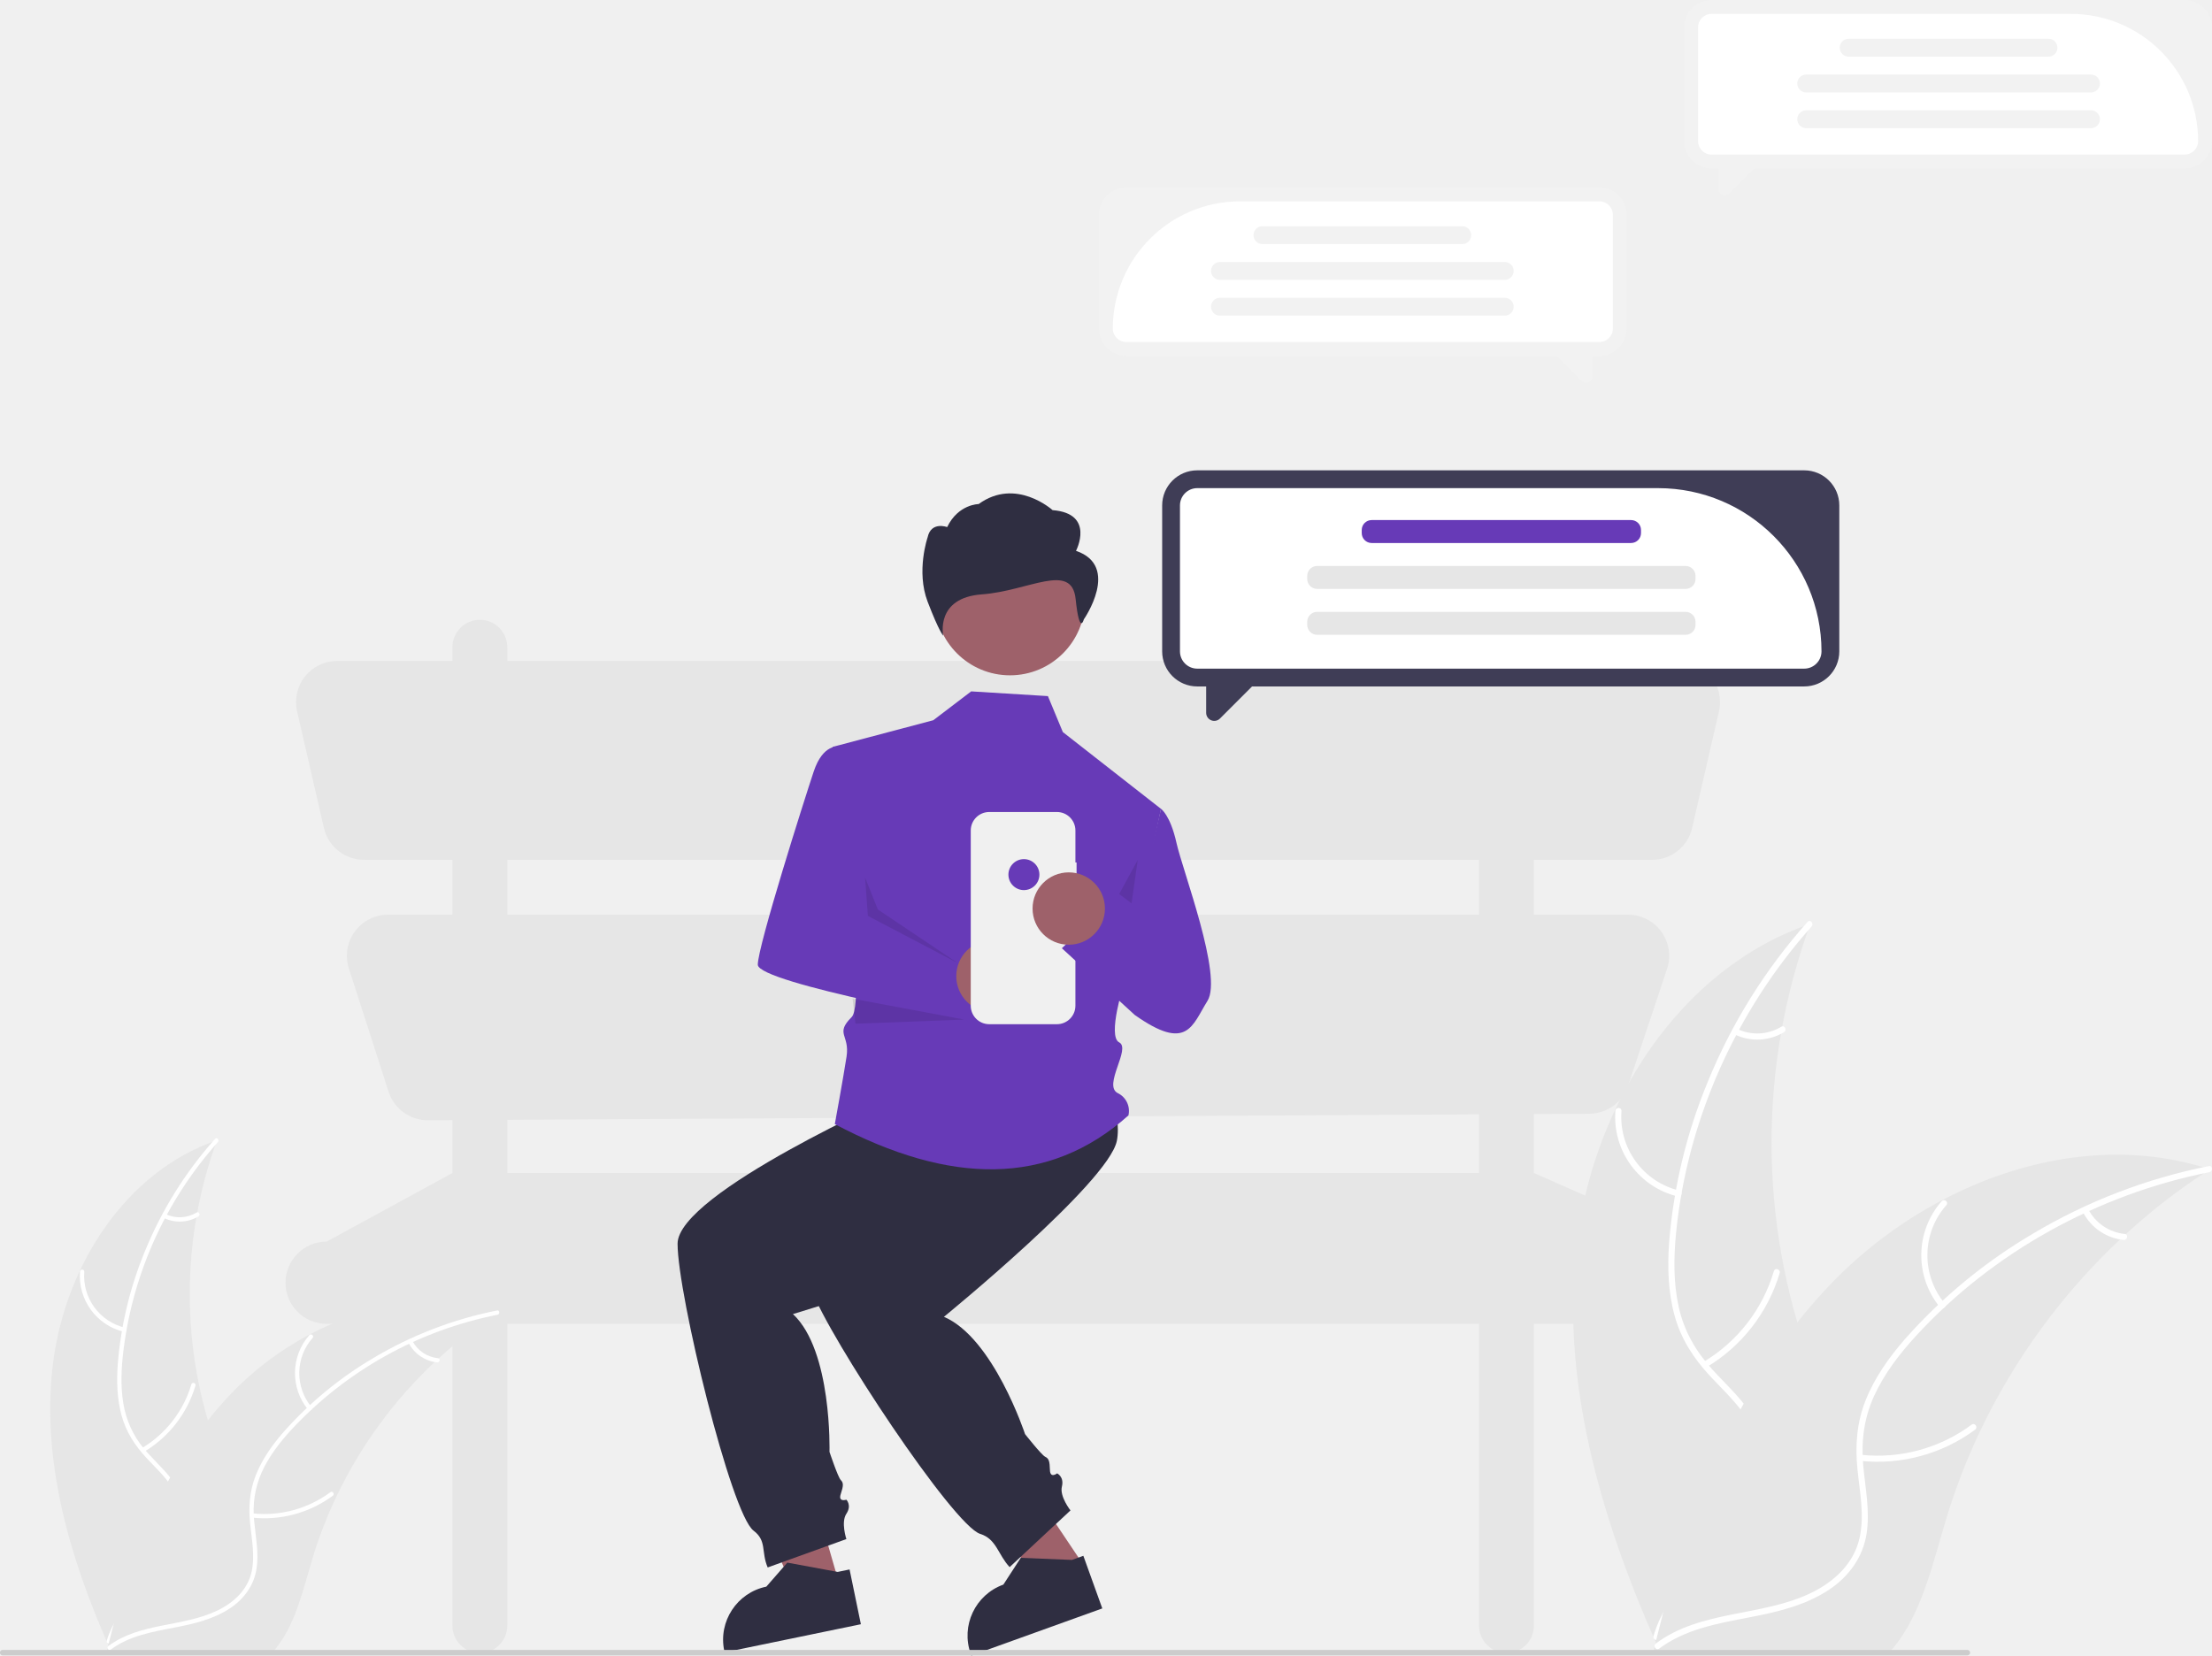
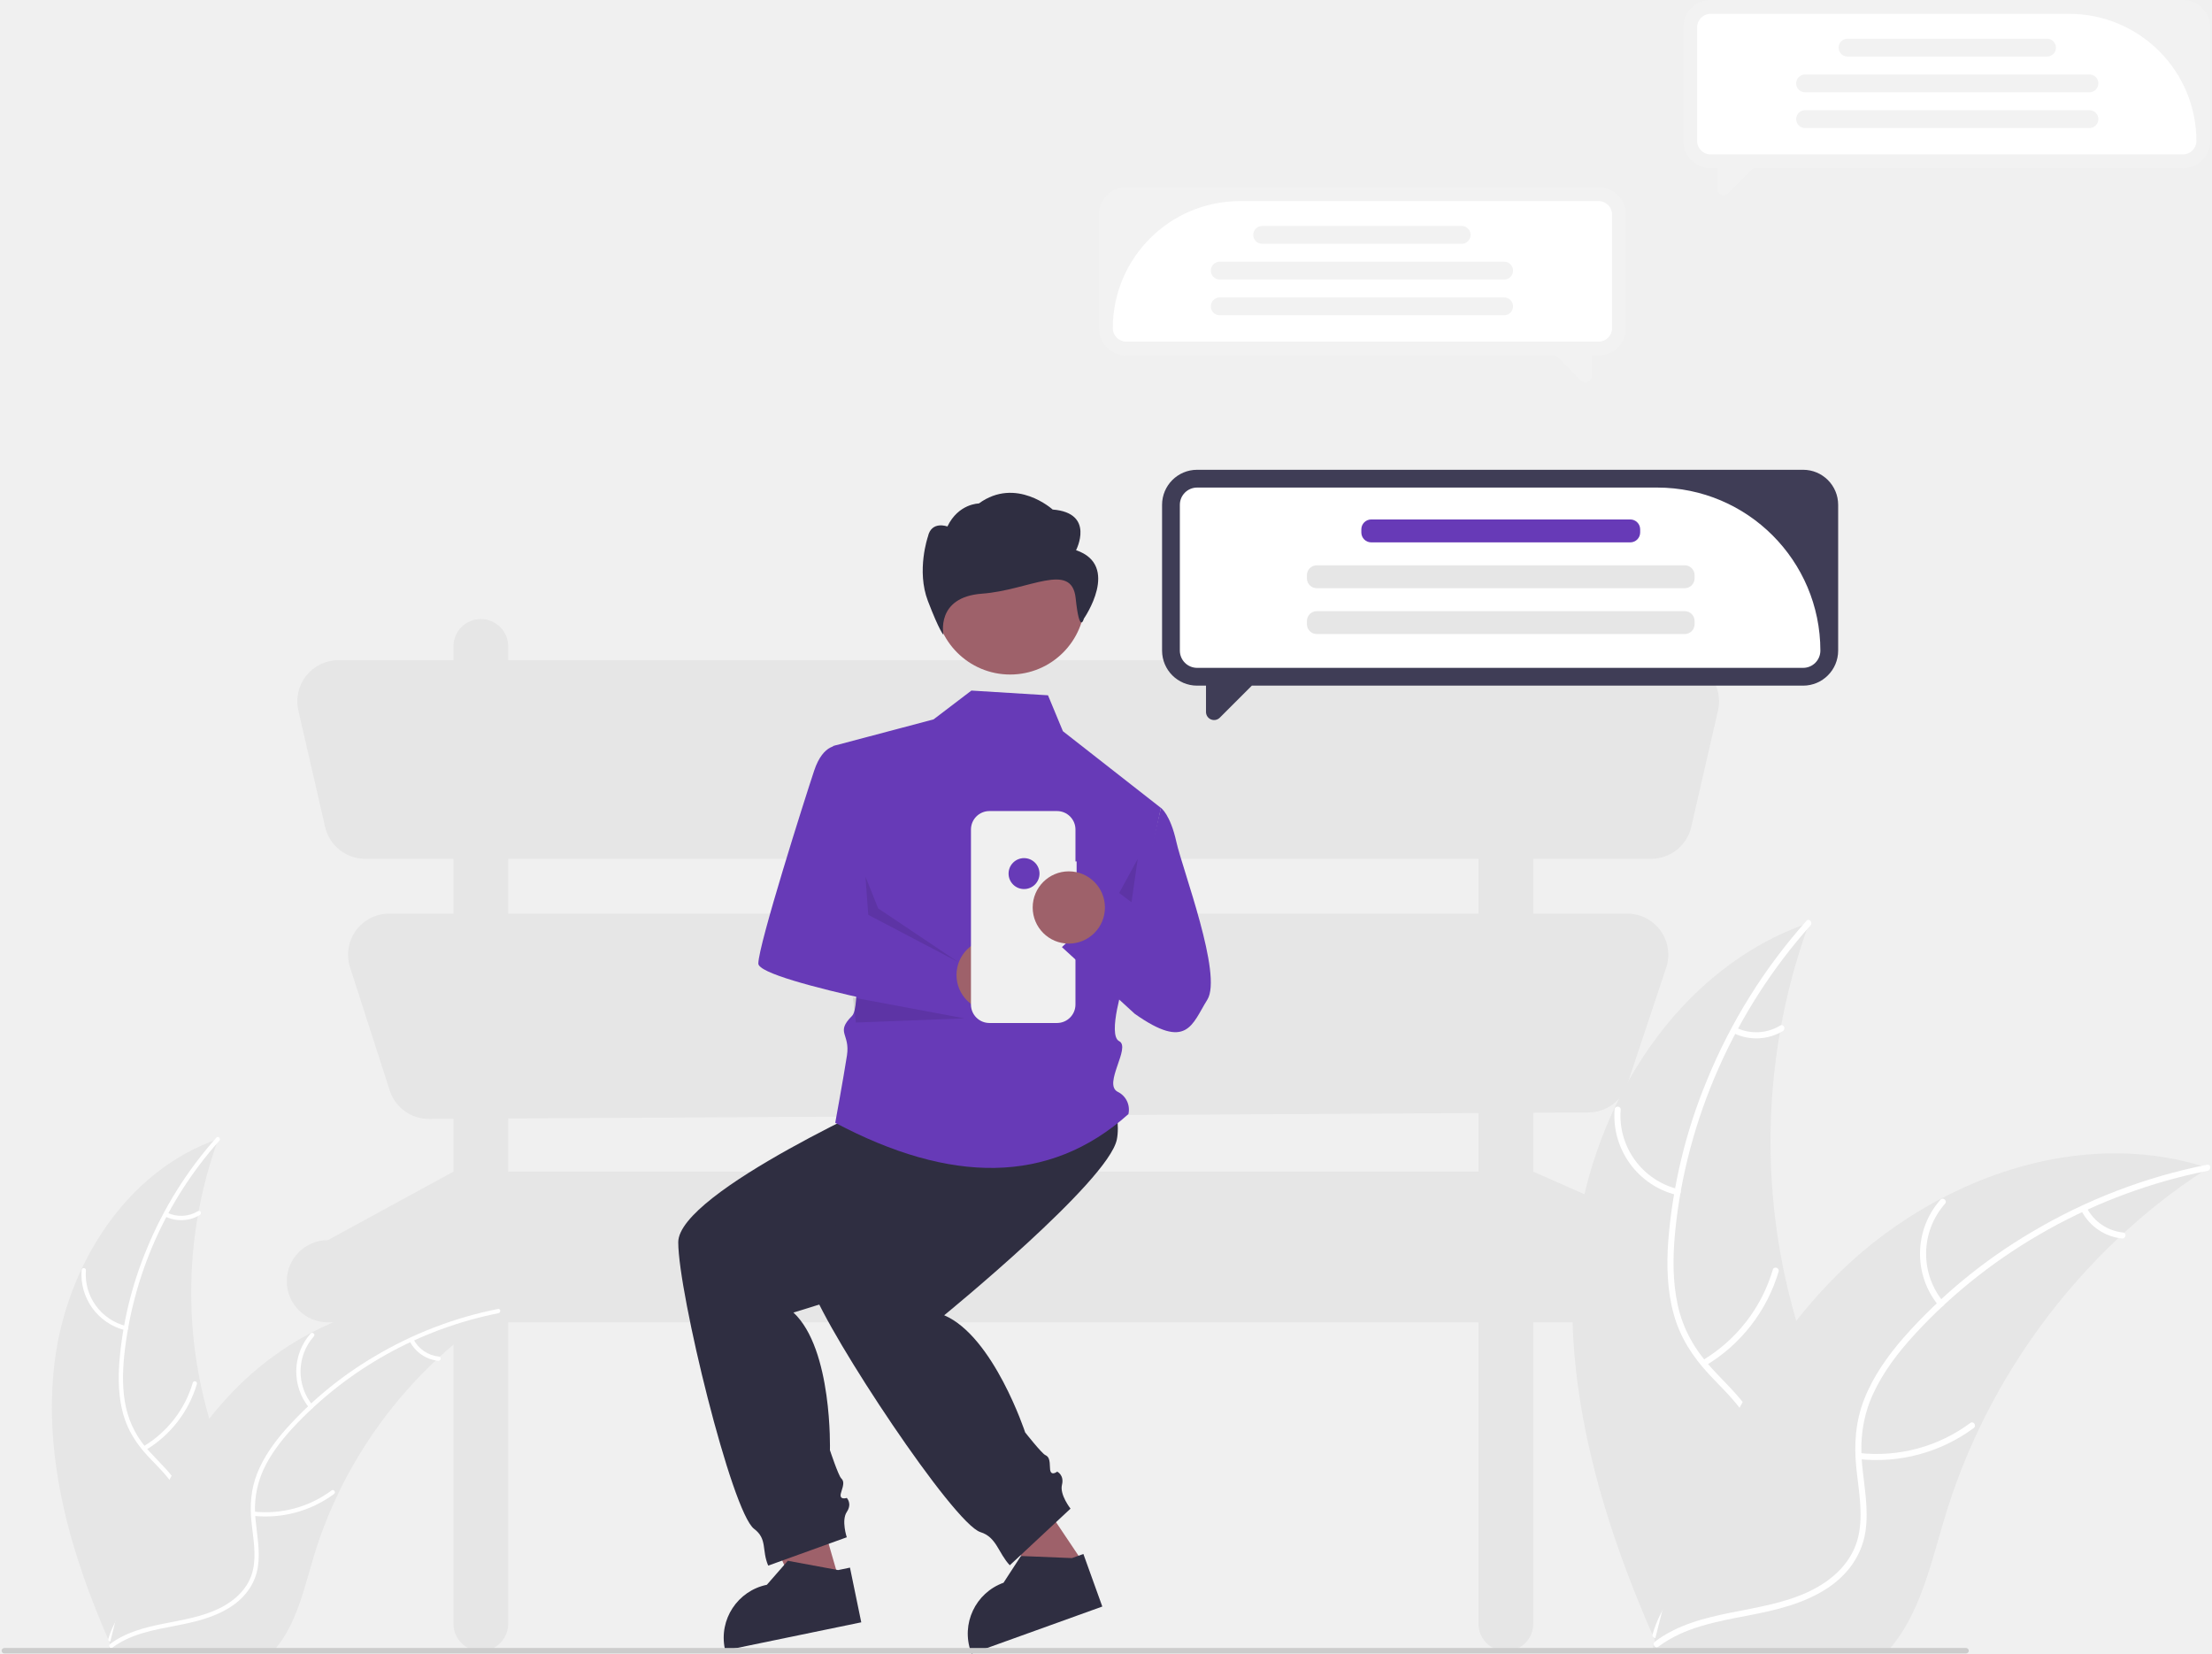
- <svg xmlns="http://www.w3.org/2000/svg" id="e293bfe8-23da-43ce-bbf1-7b46e1446f8b" data-name="Layer 1" width="967.425" height="724.21" viewBox="0 0 967.425 724.21">
+ <svg xmlns="http://www.w3.org/2000/svg" id="e293bfe8-23da-43ce-bbf1-7b46e1446f8b" data-name="Layer 1" width="582" height="435" viewBox="0 0 967.425 724.21">
  <path d="M855.153,631.018l-68-30V575.227l24.234-.136a18,18,0,0,0,16.975-12.308l17.024-51.073a18,18,0,0,0-17.076-23.692H787.153v-24h51.668A18,18,0,0,0,856.363,450.051l11.724-51a18,18,0,0,0-17.542-22.033H787.153v-6a12,12,0,1,0-24,0v6h-425v-6a12,12,0,0,0-24,0v6H263.76A18,18,0,0,0,246.218,399.051l11.724,51a18,18,0,0,0,17.542,13.967h38.668v24H285.995a18,18,0,0,0-17.133,23.52l17.376,53.926a18,18,0,0,0,17.234,12.479l10.68-.06v23.134l-55,30a18,18,0,0,0-18,18v0a18,18,0,0,0,18,18h55v132a12,12,0,0,0,24,0v-132h425v132a12,12,0,0,0,24,0v-132h68a18,18,0,0,0,18-18v-0A18,18,0,0,0,855.153,631.018Zm-517-167h425v24h-425Zm0,137V577.749l425-2.388v25.657Z" transform="translate(-116.2873 -87.89509)" fill="#e6e6e6" />
  <path d="M805.983,630.932c7.475-60.11,44.728-119.335,102.054-138.896a279.081,279.081,0,0,0,.014,191.608c8.809,23.828,21.087,49.412,12.802,73.427-5.155,14.943-17.767,26.375-31.865,33.523-14.098,7.148-29.745,10.555-45.195,13.894l-3.041,2.515C816.224,751.619,798.508,691.042,805.983,630.932Z" transform="translate(-116.2873 -87.89509)" fill="#e6e6e6" />
  <path d="M908.606,493.173c-33.044,37.002-54.481,84.801-59.3,134.25-1.042,10.691-1.169,21.626,1.168,32.164,2.338,10.542,7.429,19.389,14.653,27.327,6.605,7.256,14.201,13.914,18.926,22.65,4.981,9.208,5.172,19.669,1.762,29.45-4.172,11.967-12.395,21.72-20.768,30.979-9.297,10.28-19.116,20.811-23.068,34.44-.479,1.651-3.013.812-2.535-.837,6.875-23.712,29.894-37.181,40.871-58.538,5.122-9.966,7.272-21.535,2.47-32.055-4.199-9.199-12.026-16.071-18.777-23.361-7.088-7.654-12.523-16.052-15.323-26.186-2.864-10.366-3.165-21.33-2.401-32a231.425,231.425,0,0,1,16.902-70.328,242.769,242.769,0,0,1,43.653-69.956c1.141-1.278,2.9.732,1.766,2.002Z" transform="translate(-116.2873 -87.89509)" fill="#fff" />
  <path d="M850.024,611.267a35.788,35.788,0,0,1-27.242-37.49c.136-1.712,2.803-1.581,2.667.133a33.139,33.139,0,0,0,25.412,34.822c1.671.397.825,2.93-.837,2.535Z" transform="translate(-116.2873 -87.89509)" fill="#fff" />
  <path d="M861.294,683.675a68.979,68.979,0,0,0,30.803-39.727c.485-1.65,3.019-.811,2.535.837a71.749,71.749,0,0,1-32.138,41.274c-1.48.878-2.673-1.511-1.201-2.384Z" transform="translate(-116.2873 -87.89509)" fill="#fff" />
  <path d="M876.119,538.018a20.258,20.258,0,0,0,19.198-.975c1.468-.896,2.66,1.494,1.201,2.384a22.701,22.701,0,0,1-21.235,1.125,1.38,1.38,0,0,1-.849-1.686,1.342,1.342,0,0,1,1.686-.849Z" transform="translate(-116.2873 -87.89509)" fill="#fff" />
  <path d="M1082.776,599.399c-.901.586-1.802,1.172-2.704,1.78a266.786,266.786,0,0,0-34.112,26.632c-.834.744-1.668,1.51-2.479,2.276A281.253,281.253,0,0,0,982.399,713.701a273.131,273.131,0,0,0-14.961,38.709c-5.521,18.318-10.049,38.619-20.977,53.602a46.856,46.856,0,0,1-3.65,4.506H844.056c-.224-.113-.45-.203-.676-.315l-3.943.18c.158-.698.338-1.419.496-2.118.09-.406.202-.811.293-1.217.067-.27.135-.541.18-.789.022-.09.045-.18.067-.248.045-.248.113-.473.158-.698q1.487-6.05,3.064-12.099c0-.023,0-.023.022-.045,8.09-30.71,18.814-61.015,33.797-88.729.451-.834.901-1.69,1.397-2.523a260.629,260.629,0,0,1,23.41-35.509,230.406,230.406,0,0,1,15.344-17.552,191.6,191.6,0,0,1,47.946-35.915c35.42-18.701,76.426-25.866,114.28-14.443C1080.861,598.791,1081.808,599.084,1082.776,599.399Z" transform="translate(-116.2873 -87.89509)" fill="#e6e6e6" />
  <path d="M1082.554,600.653c-48.662,9.649-94.556,34.907-128.176,71.488-7.269,7.909-13.954,16.564-18.432,26.385-4.48,9.825-5.742,19.954-4.753,30.641.904,9.77,2.961,19.659,1.475,29.479-1.567,10.351-7.713,18.819-16.324,24.575-10.536,7.043-22.974,9.88-35.234,12.231-13.612,2.611-27.793,5.107-39.154,13.61-1.377,1.03-2.895-1.166-1.52-2.195,19.766-14.793,46.254-11.689,67.877-22.132,10.09-4.873,18.772-12.816,21.272-24.107,2.186-9.873.074-20.073-.928-29.957-1.051-10.379-.335-20.357,3.531-30.133,3.954-10.001,10.315-18.936,17.35-26.996a231.426,231.426,0,0,1,55.838-45.977,242.769,242.769,0,0,1,76.973-29.574c1.681-.333,1.875,2.331.205,2.662Z" transform="translate(-116.2873 -87.89509)" fill="#fff" />
  <path d="M964.679,659.674a35.788,35.788,0,0,1,.82-46.335c1.14-1.285,3.19.425,2.049,1.712a33.139,33.139,0,0,0-.675,43.103c1.095,1.323-1.106,2.836-2.195,1.52Z" transform="translate(-116.2873 -87.89509)" fill="#fff" />
  <path d="M930.083,724.273a68.979,68.979,0,0,0,48.513-13.174c1.38-1.025,2.899,1.171,1.52,2.195a71.749,71.749,0,0,1-50.51,13.606c-1.711-.19-1.224-2.816.477-2.627Z" transform="translate(-116.2873 -87.89509)" fill="#fff" />
  <path d="M1029.615,616.9a20.258,20.258,0,0,0,15.915,10.78c1.712.168,1.224,2.794-.477,2.627a22.701,22.701,0,0,1-17.633-11.887,1.38,1.38,0,0,1,.337-1.857,1.342,1.342,0,0,1,1.857.337Z" transform="translate(-116.2873 -87.89509)" fill="#fff" />
  <path d="M139.469,684.308c5.253-42.244,31.434-83.866,71.722-97.614a196.133,196.133,0,0,0,.01,134.659c6.191,16.746,14.82,34.726,8.997,51.603-3.623,10.501-12.487,18.536-22.394,23.56-9.908,5.024-20.904,7.418-31.763,9.765l-2.137,1.767C146.666,769.125,134.216,726.552,139.469,684.308Z" transform="translate(-116.2873 -87.89509)" fill="#e6e6e6" />
  <path d="M211.591,587.494a167.641,167.641,0,0,0-41.675,94.348c-.732,7.513-.821,15.199.821,22.604a41.405,41.405,0,0,0,10.298,19.205c4.642,5.1,9.98,9.779,13.301,15.918,3.501,6.471,3.635,13.823,1.239,20.697-2.932,8.41-8.711,15.265-14.596,21.772-6.534,7.225-13.434,14.626-16.212,24.204-.337,1.161-2.118.571-1.782-.588,4.832-16.664,21.009-26.13,28.723-41.14,3.6-7.004,5.111-15.135,1.736-22.528-2.951-6.465-8.452-11.295-13.196-16.417-4.982-5.379-8.801-11.281-10.769-18.403-2.013-7.285-2.224-14.99-1.687-22.489a162.642,162.642,0,0,1,11.878-49.425,170.614,170.614,0,0,1,30.679-49.164c.802-.898,2.038.515,1.241,1.407Z" transform="translate(-116.2873 -87.89509)" fill="#fff" />
  <path d="M170.421,670.488a25.152,25.152,0,0,1-19.145-26.347c.096-1.203,1.97-1.111,1.874.094a23.29,23.29,0,0,0,17.859,24.472c1.175.279.58,2.059-.588,1.782Z" transform="translate(-116.2873 -87.89509)" fill="#fff" />
  <path d="M178.341,721.375a48.477,48.477,0,0,0,21.648-27.919c.341-1.159,2.122-.57,1.782.588a50.424,50.424,0,0,1-22.586,29.007c-1.04.617-1.879-1.062-.844-1.676Z" transform="translate(-116.2873 -87.89509)" fill="#fff" />
  <path d="M188.759,619.01a14.237,14.237,0,0,0,13.492-.685c1.032-.63,1.869,1.05.844,1.676a15.954,15.954,0,0,1-14.924.791.97.97,0,0,1-.597-1.185.943.943,0,0,1,1.185-.597Z" transform="translate(-116.2873 -87.89509)" fill="#fff" />
  <path d="M333.994,662.148c-.633.412-1.266.823-1.9,1.251A187.492,187.492,0,0,0,308.121,682.115c-.586.523-1.172,1.061-1.742,1.599a197.66,197.66,0,0,0-42.928,58.762,191.951,191.951,0,0,0-10.514,27.204c-3.88,12.874-7.062,27.141-14.742,37.671a32.929,32.929,0,0,1-2.565,3.167H166.226c-.158-.079-.316-.143-.475-.222l-2.771.127c.111-.491.237-.998.349-1.488.063-.285.142-.57.206-.855.047-.19.095-.38.127-.554.015-.063.032-.127.047-.174.032-.174.08-.333.111-.491q1.045-4.252,2.153-8.503c0-.016,0-.016.015-.032,5.685-21.583,13.222-42.88,23.752-62.357.317-.586.633-1.188.982-1.773a183.167,183.167,0,0,1,16.452-24.955,161.925,161.925,0,0,1,10.783-12.335,134.653,134.653,0,0,1,33.696-25.24c24.892-13.143,53.711-18.178,80.314-10.15C332.648,661.72,333.314,661.926,333.994,662.148Z" transform="translate(-116.2873 -87.89509)" fill="#e6e6e6" />
  <path d="M333.838,663.028a167.641,167.641,0,0,0-90.08,50.24c-5.108,5.558-9.806,11.641-12.954,18.543a41.405,41.405,0,0,0-3.34,21.534c.636,6.866,2.081,13.816,1.036,20.718-1.101,7.274-5.42,13.226-11.472,17.271-7.405,4.949-16.146,6.943-24.762,8.596-9.567,1.835-19.532,3.589-27.516,9.565-.967.724-2.034-.819-1.068-1.542,13.891-10.396,32.506-8.215,47.703-15.554,7.091-3.425,13.193-9.007,14.949-16.942,1.536-6.939.052-14.107-.652-21.053-.739-7.294-.235-14.306,2.481-21.177,2.779-7.029,7.249-13.308,12.193-18.972a162.642,162.642,0,0,1,39.242-32.312,170.614,170.614,0,0,1,54.095-20.784c1.181-.234,1.318,1.638.144,1.871Z" transform="translate(-116.2873 -87.89509)" fill="#fff" />
  <path d="M250.998,704.507a25.151,25.151,0,0,1,.576-32.563c.801-.903,2.242.299,1.44,1.203a23.29,23.29,0,0,0-.474,30.292c.77.93-.777,1.993-1.542,1.068Z" transform="translate(-116.2873 -87.89509)" fill="#fff" />
  <path d="M226.684,749.906a48.477,48.477,0,0,0,34.094-9.258c.97-.721,2.037.823,1.068,1.542a50.424,50.424,0,0,1-35.498,9.562c-1.202-.134-.861-1.979.335-1.846Z" transform="translate(-116.2873 -87.89509)" fill="#fff" />
  <path d="M296.633,674.447a14.237,14.237,0,0,0,11.185,7.576c1.203.118.86,1.964-.335,1.846a15.954,15.954,0,0,1-12.392-8.354.97.97,0,0,1,.237-1.305.943.943,0,0,1,1.305.237Z" transform="translate(-116.2873 -87.89509)" fill="#fff" />
  <polygon points="369.216 700.309 351.327 705.484 322.851 638.946 349.254 631.307 369.216 700.309" fill="#9e616a" />
  <path d="M528.286,547.065l-18.456,19.686s-97.202,43.064-97.202,65.211,23.378,118.118,33.221,125.501c5.929,4.471,3.249,9.286,6.19,16.105l34.413-12.414s-2.461-7.382,0-11.074,0-6.152,0-6.152-3.691,1.23-2.461-2.461,1.23-4.922,0-6.152-4.922-12.304-4.922-12.304,1.23-44.294-15.995-60.29c0,0,79.976-23.378,89.819-39.373s12.304-73.824,12.304-73.824Z" transform="translate(-116.2873 -87.89509)" fill="#2f2e41" />
  <path d="M492.796,798.403,433.185,810.706l-.156-.754a23.692,23.692,0,0,1,18.413-27.991l.001-0,9.183-10.508,22.021,4.068,5.204-1.074Z" transform="translate(-116.2873 -87.89509)" fill="#2f2e41" />
  <polygon points="434.294 625.577 411.465 640.882 458.827 695.61 474.295 685.239 434.294 625.577" fill="#9e616a" />
  <path d="M584.681,513.149c-12.194-25.71,24.976,50.314,20.054,73.858-3.843,18.384-75.615,76.919-75.615,76.919,21.626,9.214,35.473,51.306,35.473,51.306s7.224,9.168,8.799,9.909,1.991,1.899,2.084,5.788,3.149,1.482,3.149,1.482,3.149,1.482,2.084,5.788,3.751,10.419,3.751,10.419L557.857,773.421c-5.077-5.419-5.757-12.322-12.85-14.52-11.762-3.611-66.269-85.989-73.772-106.826s69.363-94.284,69.363-94.284l6.528-36.351Z" transform="translate(-116.2873 -87.89509)" fill="#2f2e41" />
  <path d="M598.38,791.488l-57.269,20.617-.261-.724A23.692,23.692,0,0,1,555.115,781.065l.001-.001,7.603-11.703,22.375.91,4.999-1.8Z" transform="translate(-116.2873 -87.89509)" fill="#2f2e41" />
  <path d="M541.039,390.335l-16.578,12.623L480.424,414.621s15.779,110.742,8.332,118.19-.731,7.647-2.227,17.322-5.134,29.506-5.134,29.506c50.27,26.61,93.607,27.324,128.419-3.814a8.671,8.671,0,0,0-4.731-9.787c-6.479-3.438,5.973-19.483.678-22.166s2.152-25.956,2.152-25.956l16.14-76.195-42.928-33.587-6.529-15.73Z" transform="translate(-116.2873 -87.89509)" fill="#673ab7" />
  <circle cx="445.436" cy="395.663" r="5.736" fill="#f2f2f2" />
  <circle cx="441.722" cy="262.623" r="32.791" fill="#9e616a" />
  <polygon points="489.473 391.088 494.893 395.153 497.603 376.183 489.473 391.088" opacity="0.1" style="isolation:isolate" />
  <path d="M483.021,414.513s-6.775-1.355-10.84,10.84-24.47,76.412-24.47,84.542S546.034,535.749,546.034,535.749l-9.658-33.882-44.663-13.972Z" transform="translate(-116.2873 -87.89509)" fill="#673ab7" />
  <circle cx="434.052" cy="427.005" r="15.826" fill="#9e616a" />
  <polygon points="378.335 383.874 379.574 400.658 418.888 421.292 383.921 397.838 378.335 383.874" opacity="0.1" style="isolation:isolate" />
  <path d="M587.132,465.162h-.51V451.19a8.086,8.086,0,0,0-8.086-8.086H548.935a8.086,8.086,0,0,0-8.086,8.086v76.648a8.086,8.086,0,0,0,8.086,8.086h29.6a8.086,8.086,0,0,0,8.086-8.086V475.107h.51Z" transform="translate(-116.2873 -87.89509)" fill="#f0f0f0" />
  <path d="M624.053,441.721s4.065,2.71,6.775,14.905,20.325,58.265,13.55,69.104-8.775,22.409-31.81,6.149L580.693,502.695l23.035-21.68,9.485,6.775Z" transform="translate(-116.2873 -87.89509)" fill="#673ab7" />
  <circle cx="447.81" cy="382.596" r="6.775" fill="#673ab7" />
  <circle cx="467.422" cy="397.439" r="15.826" fill="#9e616a" />
  <polygon points="372.872 436.86 421.701 446.002 374.16 447.827 372.872 436.86" opacity="0.1" style="isolation:isolate" />
  <path id="ac86dcea-12c8-45fb-8feb-523bbd8ea0ee" data-name="bf427902-b9bf-4946-b5d7-5c1c7e04535e" d="M586.881,328.856s8.538-16.321-10.245-17.805c0,0-16.013-14.526-32.334-2.655,0,0-8.903,0-13.771,10.074,0,0-7.002-2.655-8.541,4.451,0,0-5.123,14.838,0,28.192s6.825,14.838,6.825,14.838-3.595-16.571,16.898-18.055,39.292-14.321,41,2,3.585,8.948,3.585,8.948S606.518,335.533,586.881,328.856Z" transform="translate(-116.2873 -87.89509)" fill="#2f2e41" />
  <path d="M905.368,293.641H639.908a15.345,15.345,0,0,0-15.345,15.345V372.83a15.345,15.345,0,0,0,15.345,15.345h3.896v11.534a3.539,3.539,0,0,0,6.041,2.502L663.882,388.175h241.485a15.345,15.345,0,0,0,15.345-15.345V308.986A15.345,15.345,0,0,0,905.368,293.641Z" transform="translate(-116.2873 -87.89509)" fill="#3f3d56" />
  <path d="M905.368,380.388H639.908a7.566,7.566,0,0,1-7.558-7.558V308.986a7.566,7.566,0,0,1,7.558-7.558H841.525a71.482,71.482,0,0,1,71.401,71.402A7.566,7.566,0,0,1,905.368,380.388Z" transform="translate(-116.2873 -87.89509)" fill="#fff" />
  <rect x="595.559" y="227.497" width="122.141" height="10.039" rx="4.339" fill="#673ab7" />
  <rect x="571.716" y="247.575" width="169.826" height="10.039" rx="4.339" fill="#e6e6e6" />
  <rect x="571.716" y="267.653" width="169.826" height="10.039" rx="4.339" fill="#e6e6e6" />
  <path d="M1071.752,87.895H864.836a11.961,11.961,0,0,0-11.961,11.961v49.764a11.961,11.961,0,0,0,11.961,11.961h3.037v8.991a2.758,2.758,0,0,0,4.709,1.95l10.941-10.941h188.229a11.961,11.961,0,0,0,11.961-11.961V99.856A11.961,11.961,0,0,0,1071.752,87.895Z" transform="translate(-116.2873 -87.89509)" fill="#f2f2f2" />
  <path d="M1071.752,155.511H864.836a5.898,5.898,0,0,1-5.891-5.891V99.856a5.898,5.898,0,0,1,5.891-5.891h157.153a55.718,55.718,0,0,1,55.654,55.655A5.898,5.898,0,0,1,1071.752,155.511Z" transform="translate(-116.2873 -87.89509)" fill="#fff" />
  <rect x="804.622" y="16.954" width="95.204" height="7.825" rx="3.912" fill="#f2f2f2" />
  <rect x="786.038" y="32.604" width="132.373" height="7.825" rx="3.912" fill="#f2f2f2" />
  <rect x="786.038" y="48.254" width="132.373" height="7.825" rx="3.912" fill="#f2f2f2" />
  <path d="M608.87,169.895H815.786a11.961,11.961,0,0,1,11.961,11.961v49.764a11.961,11.961,0,0,1-11.961,11.961h-3.037v8.991a2.758,2.758,0,0,1-4.709,1.95l-10.941-10.941H608.87a11.961,11.961,0,0,1-11.961-11.961V181.856A11.961,11.961,0,0,1,608.87,169.895Z" transform="translate(-116.2873 -87.89509)" fill="#f2f2f2" />
  <path d="M602.979,231.62a55.718,55.718,0,0,1,55.654-55.655H815.786a5.898,5.898,0,0,1,5.891,5.891v49.764a5.898,5.898,0,0,1-5.891,5.891H608.87A5.898,5.898,0,0,1,602.979,231.62Z" transform="translate(-116.2873 -87.89509)" fill="#fff" />
  <rect x="664.509" y="186.849" width="95.204" height="7.825" rx="3.912" transform="translate(1307.934 293.6284) rotate(-180)" fill="#f2f2f2" />
  <rect x="645.924" y="202.499" width="132.373" height="7.825" rx="3.912" transform="translate(1307.934 324.9284) rotate(-180)" fill="#f2f2f2" />
  <rect x="645.924" y="218.149" width="132.373" height="7.825" rx="3.912" transform="translate(1307.934 356.2283) rotate(-180)" fill="#f2f2f2" />
  <path d="M976.772,812.032H117.478a1.191,1.191,0,1,1,0-2.381H976.772a1.191,1.191,0,0,1,0,2.381Z" transform="translate(-116.2873 -87.89509)" fill="#ccc" />
</svg>
